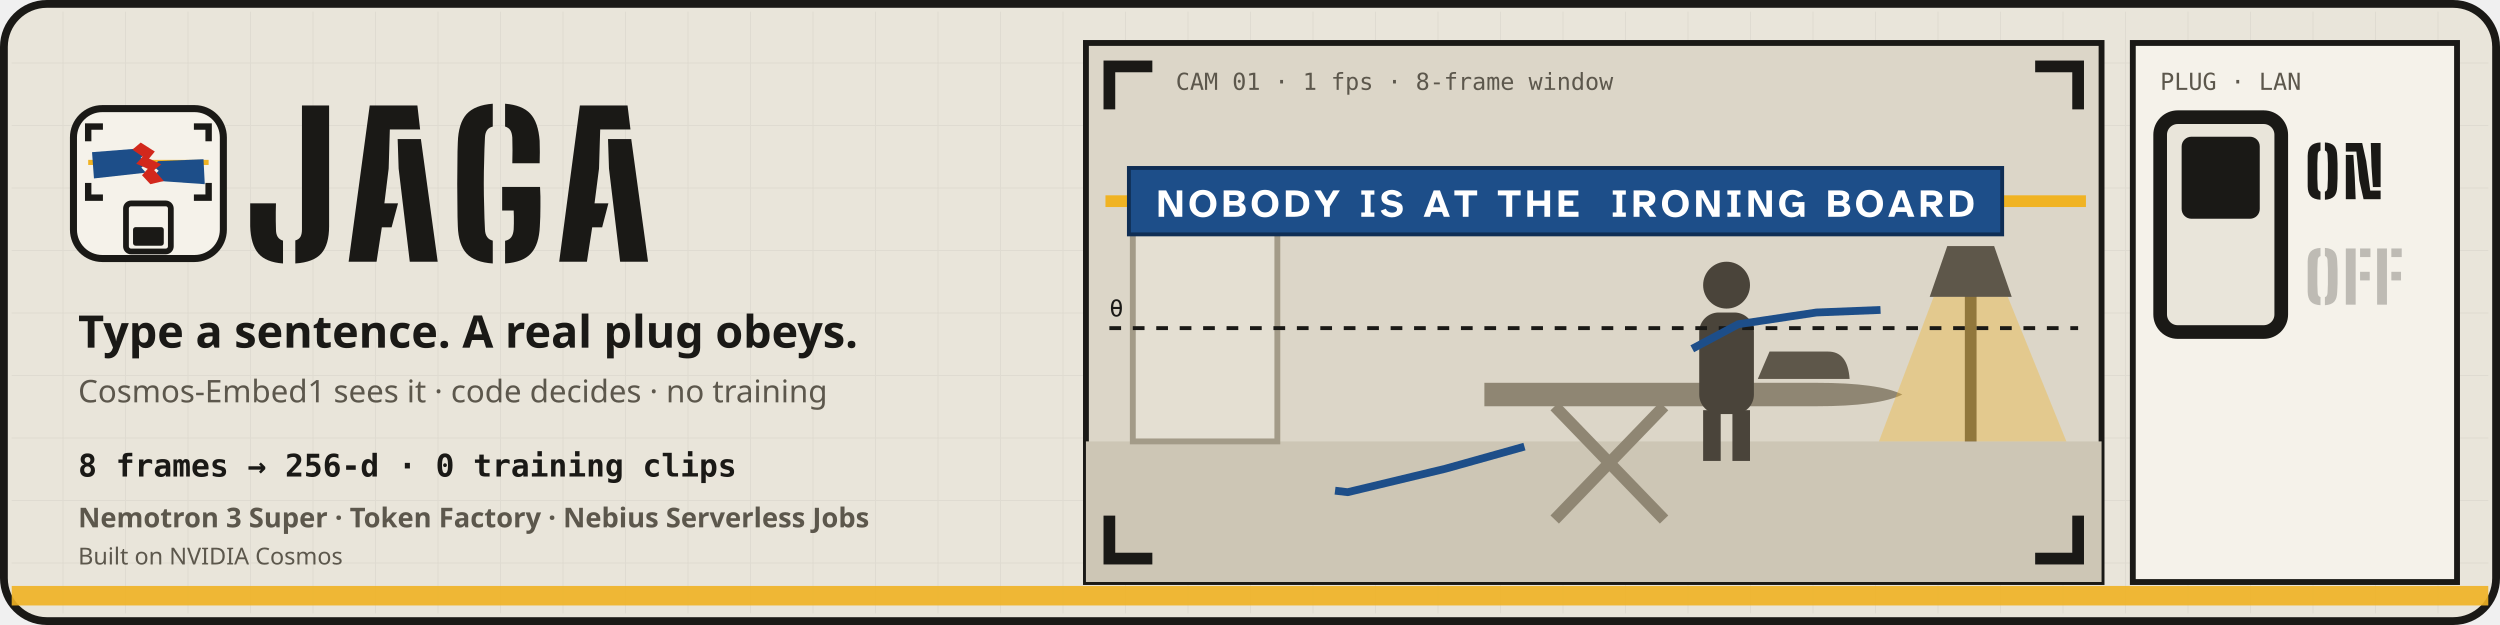
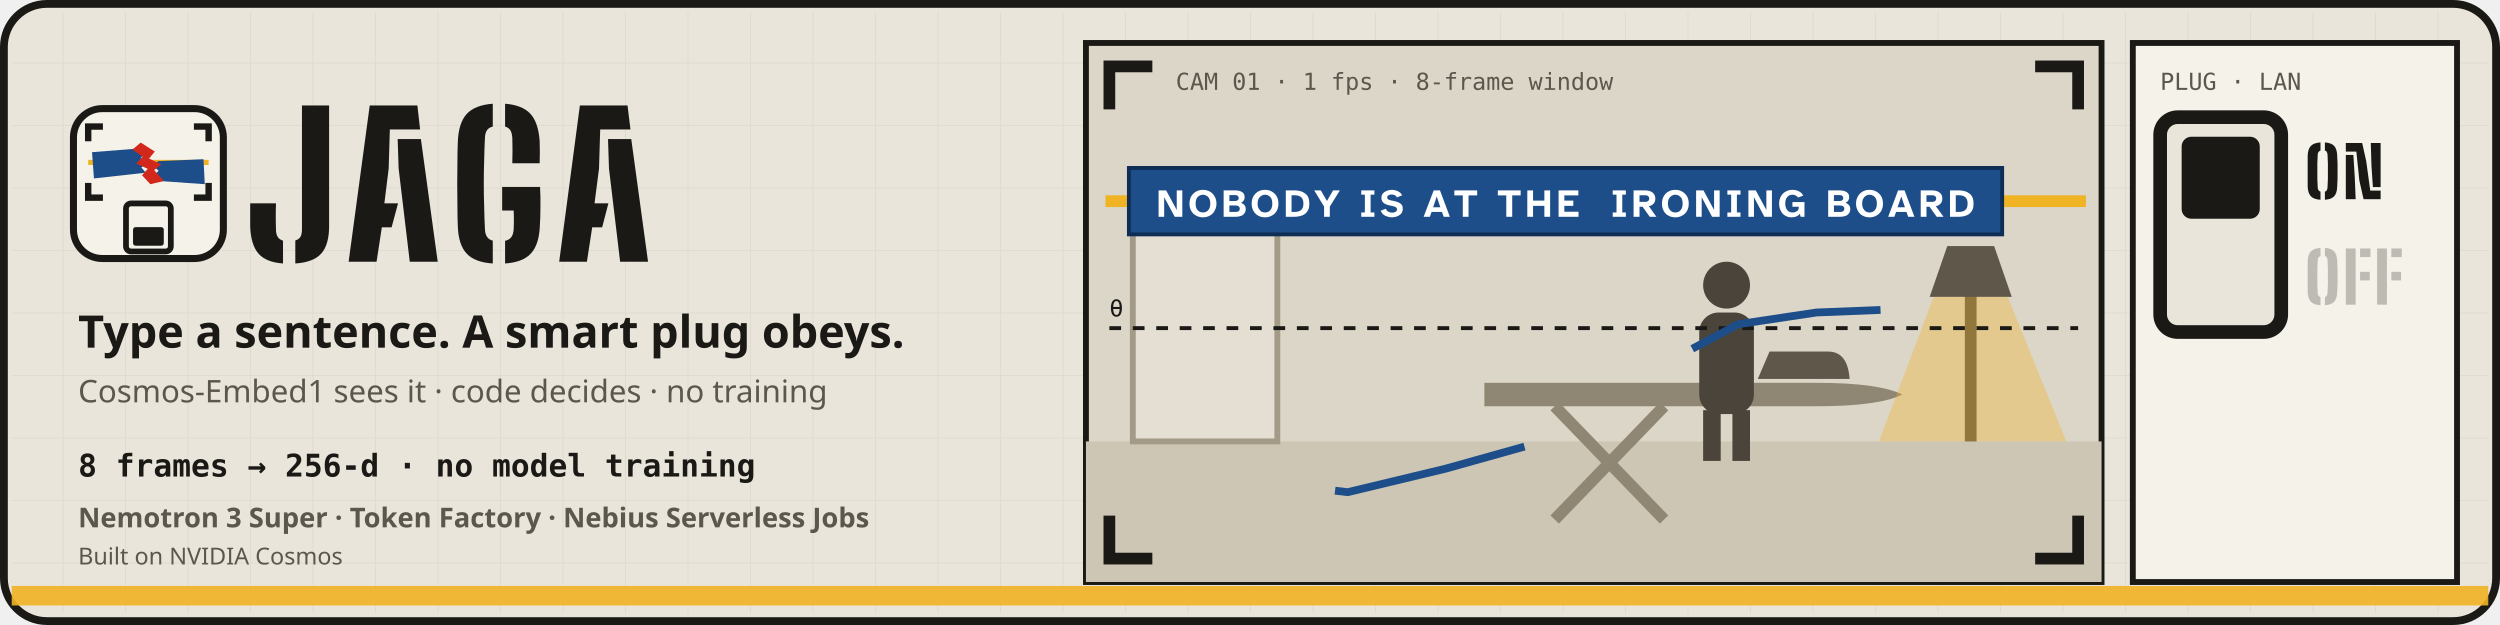
<svg xmlns="http://www.w3.org/2000/svg" viewBox="0 0 1280 320" width="1280" height="320" role="img" aria-label="jaga — A typed sentence stretched across a live camera snaps — and the plug beneath it clicks to OFF.">
  <style>
  @media (prefers-reduced-motion: reduce) { * { animation: none !important; } }
</style>
  <defs>
    <clipPath id="wmclip">
      <path transform="translate(126 134) scale(1.0)" d="M18.9-10.8L18.9 0.9Q10.2 0.3 6.3-4.2Q2.4-8.7 2.1-18.2Q2.1-20.9 2.1-24Q2.1-27.2 2.1-29.9L15.3-29.9Q15.2-27.9 15.2-25.5Q15.2-23.2 15.2-20.8Q15.2-18.4 15.3-16.5Q15.3-14.1 16.2-12.7Q17.1-11.3 18.9-10.8M25.2 0.9L25.2-10.9Q27-11.4 27.8-12.7Q28.6-14.1 28.6-16.5L28.6-80L42.5-80L42.5-18.2Q42.5-8.7 38.5-4.2Q34.5 0.3 25.2 0.9M66.8 0L52.5 0L63.3-80L87.7-80L89.1-67.7L73.6-67.7L73-47.7L70.8-29.9L77.8-29.9L74.5-17.6L69.5-17.6L66.8 0M98.1 0L83.8 0L78.1-47.7L77.6-62.8L89.5-62.8M126.3-10.8L126.3 0.9Q117 0.3 112.9-4.2Q108.7-8.7 108.4-18.2Q108.2-22.8 108.2-28.4Q108.1-34 108.1-39.8Q108.1-45.7 108.2-51.2Q108.2-56.7 108.4-61.1Q108.7-70.9 112.9-75.6Q117.1-80.2 126.3-80.9L126.3-69.2Q124.3-68.7 123.4-67.4Q122.4-66 122.3-63.6Q122-58 121.9-52.1Q121.7-46.1 121.7-40.1Q121.7-34 121.9-28.1Q122-22.1 122.3-16.5Q122.4-14.1 123.4-12.7Q124.3-11.3 126.3-10.8M132.6 0.9L132.6-10.7Q134.8-11.2 135.8-12.6Q136.8-14 137-16.5Q137.1-17.9 137.1-19.6Q137.1-21.4 137.1-23.1Q137.1-24.8 137-26.2L131.1-26.2L131.1-38.3L150.5-38.3Q150.8-33.5 150.7-28.2Q150.7-22.8 150.4-18.2Q150-8.7 145.8-4.2Q141.7 0.3 132.6 0.9M150.3-50.4L136.3-50.4Q136.4-53.7 136.4-57Q136.4-60.2 136.3-63.6Q136.1-66 135.3-67.3Q134.4-68.7 132.6-69.2L132.6-80.9Q141.4-80.2 145.5-75.8Q149.6-71.4 150.3-61.9Q150.4-59.4 150.4-56.1Q150.4-52.9 150.3-50.4M174.5 0L160.3 0L170.9-80L195.3-80L196.8-67.7L181.3-67.7L180.7-47.7L178.4-29.9L185.5-29.9L182.3-17.6L177.2-17.6L174.5 0M205.8 0L191.5 0L185.8-47.7L185.3-62.8L197.2-62.8" />
    </clipPath>
    <clipPath id="vf">
      <rect x="556" y="22" width="520" height="276" />
    </clipPath>
    <pattern id="grid" width="32" height="32" patternUnits="userSpaceOnUse">
      <path d="M32 0H0V32" fill="none" stroke="#1A1916" stroke-opacity="0.05" stroke-width="1" />
    </pattern>
  </defs>
  <rect x="2" y="2" width="1276" height="316" rx="22" fill="#E9E5DA" stroke="#1A1916" stroke-width="4" />
  <rect x="6" y="6" width="1268" height="308" rx="18" fill="url(#grid)" />
  <rect x="6" y="300" width="1268" height="10" fill="#F0B323" opacity="0.9" />
  <g transform="translate(34 52) scale(0.164)">
    <rect x="22" y="22" width="468" height="468" rx="90" fill="#F5F2EA" stroke="#1A1916" stroke-width="22" />
    <g fill="none" stroke="#1A1916" stroke-width="20">
      <path d="M68 124 V78 H114" />
      <path d="M398 78 H444 V124" />
      <path d="M68 254 V300 H114" />
      <path d="M398 300 H444 V254" />
    </g>
    <rect x="68" y="182" width="376" height="16" fill="#F0B323" />
    <path d="M80 158 L232 146 L246 162 L232 176 L250 192 L234 206 L248 222 L86 240 Z" fill="#1D4E89" />
    <path d="M286 186 L272 202 L288 216 L272 232 L290 248 L432 258 L428 180 Z" fill="#1D4E89" />
    <path d="M232 128 L276 156 L258 178 L296 196 L274 214 L304 248 L262 258 L236 230 L254 210 L218 194 L238 172 L206 150 Z" fill="#D2281C" />
    <rect x="186" y="318" width="140" height="150" rx="16" fill="#F5F2EA" stroke="#1A1916" stroke-width="18" />
    <rect x="208" y="392" width="96" height="58" rx="8" fill="#1A1916" />
  </g>
  <path transform="translate(126 134) scale(1.0)" d="M18.9-10.8L18.9 0.9Q10.2 0.3 6.3-4.2Q2.4-8.7 2.1-18.2Q2.1-20.9 2.1-24Q2.1-27.2 2.1-29.9L15.3-29.9Q15.2-27.9 15.2-25.5Q15.2-23.2 15.2-20.8Q15.2-18.4 15.3-16.5Q15.3-14.1 16.2-12.7Q17.1-11.3 18.9-10.8M25.2 0.9L25.2-10.9Q27-11.4 27.8-12.7Q28.6-14.1 28.6-16.5L28.6-80L42.5-80L42.5-18.2Q42.5-8.7 38.5-4.2Q34.5 0.3 25.2 0.9M66.8 0L52.5 0L63.3-80L87.7-80L89.1-67.7L73.6-67.7L73-47.7L70.8-29.9L77.8-29.9L74.5-17.6L69.5-17.6L66.8 0M98.1 0L83.8 0L78.1-47.7L77.6-62.8L89.5-62.8M126.3-10.8L126.3 0.9Q117 0.3 112.9-4.2Q108.7-8.7 108.4-18.2Q108.2-22.8 108.2-28.4Q108.1-34 108.1-39.8Q108.1-45.7 108.2-51.2Q108.2-56.7 108.4-61.1Q108.7-70.9 112.9-75.6Q117.1-80.2 126.3-80.9L126.3-69.2Q124.3-68.7 123.4-67.4Q122.4-66 122.3-63.6Q122-58 121.9-52.1Q121.7-46.1 121.7-40.1Q121.7-34 121.9-28.1Q122-22.1 122.3-16.5Q122.4-14.1 123.4-12.7Q124.3-11.3 126.3-10.8M132.6 0.9L132.6-10.7Q134.8-11.2 135.8-12.6Q136.8-14 137-16.5Q137.1-17.9 137.1-19.6Q137.1-21.4 137.1-23.1Q137.1-24.8 137-26.2L131.1-26.2L131.1-38.3L150.5-38.3Q150.8-33.5 150.7-28.2Q150.7-22.8 150.4-18.2Q150-8.7 145.8-4.2Q141.7 0.3 132.6 0.9M150.3-50.4L136.3-50.4Q136.4-53.7 136.4-57Q136.4-60.2 136.3-63.6Q136.1-66 135.3-67.3Q134.4-68.7 132.6-69.2L132.6-80.9Q141.4-80.2 145.5-75.8Q149.6-71.4 150.3-61.9Q150.4-59.4 150.4-56.1Q150.4-52.9 150.3-50.4M174.5 0L160.3 0L170.9-80L195.3-80L196.8-67.7L181.3-67.7L180.7-47.7L178.4-29.9L185.5-29.9L182.3-17.6L177.2-17.6L174.5 0M205.8 0L191.5 0L185.8-47.7L185.3-62.8L197.2-62.8" fill="#1A1916" />
  <g clip-path="url(#wmclip)">
    <rect x="60" y="40" width="34" height="120" fill="#FFFFFF" opacity="0.12" transform="skewX(-18)">
      <animate attributeName="x" values="60;60;420;420" keyTimes="0;0.62;0.78;1" dur="8s" repeatCount="indefinite" />
    </rect>
  </g>
-   <text x="40" y="178" font-family="'Segoe UI', system-ui, -apple-system, sans-serif" font-size="23" font-weight="700" fill="#1A1916">Type a sentence. A real plug obeys.</text>
+   <text x="40" y="178" font-family="'Segoe UI', system-ui, -apple-system, sans-serif" font-size="23" font-weight="700" fill="#1A1916">Type a sentence. A smart plug obeys.</text>
  <text x="40" y="206" font-family="'Segoe UI', system-ui, -apple-system, sans-serif" font-size="16" fill="#5C574C">Cosmos-Embed1 sees it · code decides · no training</text>
-   <text x="40" y="244" font-family="ui-monospace, SFMono-Regular, Menlo, Consolas, monospace" font-size="16" font-weight="600" fill="#1A1916">8 frames → 256-d · 0 training clips<animate attributeName="fill-opacity" values="1;1;0.55;1;1" keyTimes="0;0.40;0.48;0.56;1" dur="8s" repeatCount="indefinite" />
+   <text x="40" y="244" font-family="ui-monospace, SFMono-Regular, Menlo, Consolas, monospace" font-size="16" font-weight="600" fill="#1A1916">8 frames → 256-d · no model training<animate attributeName="fill-opacity" values="1;1;0.55;1;1" keyTimes="0;0.40;0.48;0.56;1" dur="8s" repeatCount="indefinite" />
  </text>
  <text x="40" y="270" font-family="'Segoe UI', system-ui, -apple-system, sans-serif" font-size="14" font-weight="600" fill="#5C574C">Nemotron 3 Super · Token Factory · Nebius Serverless Jobs</text>
  <text x="40" y="289" font-family="'Segoe UI', system-ui, -apple-system, sans-serif" font-size="12" fill="#5C574C">Built on NVIDIA Cosmos</text>
  <rect x="556" y="22" width="520" height="276" fill="#DCD6C8" stroke="#1A1916" stroke-width="3" />
  <g clip-path="url(#vf)">
    <rect x="556" y="226" width="520" height="72" fill="#CDC6B5" />
    <rect x="580" y="92" width="74" height="134" fill="#E4DFD2" stroke="#A39B88" stroke-width="3" />
    <path d="M760 196 H930 Q962 196 974 202 Q962 208 930 208 H760 Z" fill="#8F8673" />
    <path d="M796 208 L852 266 M852 208 L796 266" stroke="#8F8673" stroke-width="6" />
    <path d="M900 194 l6 -14 h30 q10 0 11 14 z" fill="#5E574A" />
    <rect x="1006" y="150" width="6" height="76" fill="#5E574A" />
    <path d="M988 152h42l-9-26h-24z" fill="#5E574A" />
    <path d="M990 152 L962 226 H1058 L1028 152 Z" fill="#F0B323" opacity="0.35">
      <animate attributeName="opacity" values="0.35;0.35;0;0;0.35;0.35" keyTimes="0;0.46;0.47;0.95;0.975;1" dur="8s" repeatCount="indefinite" />
    </path>
    <g>
      <animate attributeName="opacity" values="1;1;1;0;0;1;1" keyTimes="0;0.10;0.22;0.26;0.95;0.975;1" dur="8s" repeatCount="indefinite" />
      <g>
        <animateTransform attributeName="transform" type="translate" values="0 0;0 0;150 0;150 0;0 0;0 0" keyTimes="0;0.10;0.26;0.95;0.955;1" dur="8s" repeatCount="indefinite" additive="sum" />
        <circle cx="884" cy="146" r="12" fill="#4A443A" />
        <rect x="870" y="160" width="28" height="52" rx="10" fill="#4A443A" />
        <rect x="872" y="210" width="9" height="26" fill="#4A443A" />
        <rect x="887" y="210" width="9" height="26" fill="#4A443A" />
      </g>
    </g>
    <rect x="536" y="22" width="10" height="276" fill="#FFFFFF" opacity="0.14">
      <animate attributeName="x" values="536;536;1080;1080" keyTimes="0;0.04;0.36;1" dur="8s" repeatCount="indefinite" />
    </rect>
    <line x1="568" y1="168" x2="1064" y2="168" stroke="#1A1916" stroke-width="2" stroke-dasharray="6 6" />
    <text x="568" y="162" font-family="ui-monospace, SFMono-Regular, Menlo, Consolas, monospace" font-size="12" fill="#1A1916">θ</text>
    <polyline points="584,250 640,246 690,252 740,240 790,226 830,204 860,182 890,166 930,160 980,158 1030,159 1060,157" fill="none" stroke="#1D4E89" stroke-width="4" stroke-linejoin="round" pathLength="100" stroke-dasharray="100" stroke-dashoffset="100">
      <animate attributeName="stroke-dashoffset" values="100;100;0;0;100;100" keyTimes="0;0.12;0.42;0.95;0.975;1" dur="8s" repeatCount="indefinite" />
    </polyline>
    <text x="602" y="46" font-family="ui-monospace, SFMono-Regular, Menlo, Consolas, monospace" font-size="12" fill="#5C574C">CAM 01 · 1 fps · 8-frame window</text>
  </g>
  <g fill="none" stroke="#1A1916" stroke-width="6">
    <path d="M568 56V34H590" />
    <path d="M1042 34H1064V56" />
    <path d="M568 264V286H590" />
    <path d="M1042 286H1064V264" />
  </g>
  <rect x="566" y="100" width="502" height="6" fill="#F0B323" />
  <g>
    <animate attributeName="opacity" values="1;1;0;0;1;1" keyTimes="0;0.40;0.41;0.95;0.975;1" dur="8s" repeatCount="indefinite" />
    <rect x="578" y="86" width="447.1" height="34" fill="#1D4E89" stroke="#0F2E55" stroke-width="2" />
    <path transform="translate(592 111) scale(0.92)" d="M4.4 0L1.3 0L1.3-14.7L5.5-14.7L11.4-3.8L11.4-14.7L14.5-14.7L14.5 0L10.3 0L4.4-10.9M26 0.3Q23.8 0.3 22.1-0.7Q20.4-1.6 19.4-3.4Q18.5-5.1 18.5-7.3Q18.5-9.6 19.4-11.3Q20.4-13 22.1-14Q23.8-15 26-15Q28.2-15 29.9-14Q31.6-13 32.5-11.3Q33.5-9.6 33.5-7.3Q33.5-5.1 32.5-3.4Q31.6-1.6 29.9-0.7Q28.2 0.3 26 0.3M26-2.4Q27.1-2.4 28-2.9Q29-3.5 29.5-4.6Q30.1-5.7 30.1-7.3Q30.1-9 29.5-10.1Q29-11.2 28-11.7Q27.1-12.3 26-12.3Q24.9-12.3 23.9-11.7Q23-11.2 22.4-10.1Q21.9-9 21.9-7.3Q21.9-5.7 22.4-4.6Q23-3.5 23.9-2.9Q24.9-2.4 26-2.4M44.1 0L37.5 0L37.5-14.7L43.8-14.7Q45.5-14.7 46.7-14.3Q48-13.8 48.6-13Q49.2-12.1 49.2-10.9Q49.2-9.9 48.7-9.1Q48.2-8.3 47.2-7.8Q48.4-7.3 49.1-6.5Q49.8-5.6 49.8-4.3Q49.8-2.9 49.1-2Q48.5-1 47.2-0.5Q45.9 0 44.1 0M40.7-6.3L40.7-2.7L44.1-2.7Q44.9-2.7 45.5-2.9Q46-3.1 46.2-3.5Q46.5-4 46.5-4.5Q46.5-5.3 45.9-5.8Q45.3-6.3 44.1-6.3L40.7-6.3M40.7-12.1L40.7-8.8L43.9-8.8Q44.9-8.8 45.4-9.3Q45.9-9.7 45.9-10.4Q45.9-11.2 45.4-11.6Q44.9-12.1 43.9-12.1M60.5 0.3Q58.3 0.3 56.6-0.7Q55-1.6 54-3.4Q53.1-5.1 53.1-7.3Q53.1-9.6 54-11.3Q55-13 56.6-14Q58.3-15 60.5-15Q62.8-15 64.4-14Q66.1-13 67.1-11.3Q68-9.6 68-7.3Q68-5.1 67.1-3.4Q66.1-1.6 64.4-0.7Q62.8 0.3 60.5 0.3M60.5-2.4Q61.7-2.4 62.6-2.9Q63.5-3.5 64.1-4.6Q64.6-5.7 64.6-7.3Q64.6-9 64.1-10.1Q63.5-11.2 62.6-11.7Q61.7-12.3 60.5-12.3Q59.4-12.3 58.5-11.7Q57.6-11.2 57-10.1Q56.4-9 56.4-7.3Q56.4-5.7 57-4.6Q57.6-3.5 58.5-2.9Q59.4-2.4 60.5-2.4M76.8 0L72.1 0L72.1-14.7L76.8-14.7Q78.6-14.7 80.2-14.3Q81.7-13.9 82.8-13Q84-12.2 84.6-10.8Q85.2-9.4 85.2-7.3Q85.2-5.3 84.6-3.9Q83.9-2.5 82.8-1.6Q81.7-0.8 80.1-0.4Q78.6 0 76.8 0M75.3-12L75.3-2.7L76.8-2.7Q77.9-2.7 78.8-2.9Q79.7-3.1 80.4-3.6Q81.1-4.1 81.5-5Q81.9-5.9 81.9-7.3Q81.9-8.8 81.5-9.7Q81.1-10.6 80.4-11.1Q79.7-11.6 78.8-11.8Q77.9-12 76.8-12M96.6 0L93.4 0L93.4-5.7L87.9-14.7L91.6-14.7L95-8.8L98.4-14.7L102.2-14.7L96.6-5.7M121.4 0L114.1 0L114.1-2.4L116.1-2.4L116.1-12.3L114.1-12.3L114.1-14.7L121.4-14.7L121.4-12.3L119.3-12.3L119.3-2.4L121.4-2.4M131.1 0.3Q129.6 0.3 128.4-0.2Q127.1-0.6 126.2-1.4Q125.4-2.2 124.9-3.4L127.8-4.5Q128-3.8 128.5-3.3Q129-2.8 129.7-2.6Q130.4-2.3 131.2-2.3Q132-2.3 132.6-2.5Q133.2-2.7 133.6-3.1Q134-3.5 134-4.2Q134-4.9 133.4-5.3Q132.8-5.7 131.4-6L129.6-6.4Q128.2-6.7 127.3-7.2Q126.3-7.7 125.8-8.6Q125.3-9.4 125.3-10.5Q125.3-11.5 125.7-12.4Q126.2-13.2 127-13.8Q127.9-14.3 129-14.7Q130-15 131.3-15Q132.4-15 133.5-14.6Q134.6-14.3 135.5-13.6Q136.4-13 136.8-11.9L133.9-10.8Q133.7-11.3 133.3-11.7Q132.9-12 132.3-12.2Q131.7-12.4 131-12.4Q130.3-12.4 129.7-12.2Q129.1-12 128.8-11.6Q128.5-11.3 128.5-10.8Q128.5-10.1 129-9.8Q129.4-9.4 130.3-9.2L132.3-8.8Q133.7-8.5 134.8-8Q135.9-7.6 136.6-6.7Q137.2-5.9 137.2-4.5Q137.2-3 136.4-1.9Q135.5-0.8 134.1-0.3Q132.8 0.3 131.1 0.3M152.3 0L148.8 0L154.4-14.7L157.9-14.7L163.4 0L160 0L159-2.7L153.2-2.7L152.3 0M156.1-11.3L154.1-5.3L158.1-5.3M173.8 0L170.6 0L170.6-11.9L165.9-11.9L165.9-14.7L178.6-14.7L178.6-11.9L173.8-11.9M198.1 0L194.8 0L194.8-11.9L190.1-11.9L190.1-14.7L202.8-14.7L202.8-11.9L198.1-11.9M209.7 0L206.5 0L206.5-14.7L209.7-14.7L209.7-9L216-9L216-14.7L219.2-14.7L219.2 0L216 0L216-6.1L209.7-6.1M235 0L223.9 0L223.9-14.7L234.9-14.7L234.9-11.9L227.1-11.9L227.1-9L232.1-9L232.1-6.1L227.1-6.1L227.1-2.8L235-2.8" fill="#FFFFFF" />
    <path transform="translate(824.8 111) scale(0.92)" d="M8.3 0L1 0L1-2.4L3.1-2.4L3.1-12.3L1-12.3L1-14.7L8.3-14.7L8.3-12.3L6.3-12.3L6.3-2.4L8.3-2.4M15.9 0L12.6 0L12.6-14.7L19.1-14.7Q20.7-14.7 21.9-14.2Q23.2-13.7 23.9-12.7Q24.7-11.7 24.7-10.1Q24.7-8.3 23.7-7.3Q22.7-6.2 21.1-5.9L25.3 0L21.6 0L17.6-5.6L15.9-5.6L15.9 0M15.9-12L15.9-8.3L19-8.3Q19.7-8.3 20.2-8.5Q20.7-8.7 21-9.1Q21.3-9.5 21.3-10.1Q21.3-10.8 21-11.2Q20.7-11.6 20.2-11.8Q19.7-12 19-12M35.8 0.3Q33.6 0.3 31.9-0.7Q30.2-1.6 29.3-3.4Q28.4-5.1 28.4-7.3Q28.4-9.6 29.3-11.3Q30.2-13 31.9-14Q33.6-15 35.8-15Q38.1-15 39.7-14Q41.4-13 42.4-11.3Q43.3-9.6 43.3-7.3Q43.3-5.1 42.4-3.4Q41.4-1.6 39.7-0.7Q38.1 0.3 35.8 0.3M35.8-2.4Q37-2.4 37.9-2.9Q38.8-3.5 39.4-4.6Q39.9-5.7 39.9-7.3Q39.9-9 39.4-10.1Q38.8-11.2 37.9-11.7Q37-12.3 35.8-12.3Q34.7-12.3 33.8-11.7Q32.9-11.2 32.3-10.1Q31.7-9 31.7-7.3Q31.7-5.7 32.3-4.6Q32.9-3.5 33.8-2.9Q34.7-2.4 35.8-2.4M50.5 0L47.4 0L47.4-14.7L51.5-14.7L57.4-3.8L57.4-14.7L60.5-14.7L60.5 0L56.3 0L50.5-10.9M72.1 0L64.8 0L64.8-2.4L66.9-2.4L66.9-12.3L64.8-12.3L64.8-14.7L72.1-14.7L72.1-12.3L70.1-12.3L70.1-2.4L72.1-2.4M79.6 0L76.5 0L76.5-14.7L80.6-14.7L86.5-3.8L86.5-14.7L89.6-14.7L89.6 0L85.4 0L79.6-10.9M100.5 0.3Q98.4 0.3 96.9-0.7Q95.3-1.6 94.5-3.4Q93.6-5.1 93.6-7.4Q93.6-9.7 94.6-11.4Q95.5-13.1 97.2-14Q98.8-15 101-15Q103-15 104.6-14.2Q106.2-13.4 107-11.8L104.1-10.7Q103.7-11.4 102.9-11.8Q102.2-12.3 101-12.3Q99.9-12.3 99-11.8Q98.1-11.2 97.5-10.1Q97-9 97-7.4Q97-5.8 97.5-4.7Q98-3.6 98.9-3Q99.8-2.4 101-2.4Q101.6-2.4 102.2-2.5Q102.8-2.7 103.3-3Q103.8-3.3 104.2-3.8Q104.5-4.3 104.5-5.1L104.5-5.6L101-5.6L101-8.2L107.7-8.2L107.7 0L105.6 0L105.1-1.7Q104.4-0.7 103.2-0.2Q102.1 0.3 100.5 0.3M127.5 0L120.9 0L120.9-14.7L127.2-14.7Q128.9-14.7 130.1-14.3Q131.3-13.8 132-13Q132.6-12.1 132.6-10.9Q132.6-9.9 132.1-9.1Q131.6-8.3 130.6-7.8Q131.8-7.3 132.5-6.5Q133.2-5.6 133.2-4.3Q133.2-2.9 132.5-2Q131.9-1 130.6-0.5Q129.3 0 127.5 0M124.1-6.3L124.1-2.7L127.5-2.7Q128.3-2.7 128.8-2.9Q129.4-3.1 129.6-3.5Q129.9-4 129.9-4.5Q129.9-5.3 129.3-5.8Q128.7-6.3 127.5-6.3L124.1-6.3M124.1-12.1L124.1-8.8L127.3-8.8Q128.3-8.8 128.8-9.3Q129.3-9.7 129.3-10.4Q129.3-11.2 128.8-11.6Q128.3-12.1 127.3-12.1M143.9 0.3Q141.7 0.3 140-0.7Q138.3-1.6 137.4-3.4Q136.4-5.1 136.4-7.3Q136.4-9.6 137.4-11.3Q138.3-13 140-14Q141.7-15 143.9-15Q146.1-15 147.8-14Q149.5-13 150.5-11.3Q151.4-9.6 151.4-7.3Q151.4-5.1 150.5-3.4Q149.5-1.6 147.8-0.7Q146.1 0.3 143.9 0.3M143.9-2.4Q145-2.4 146-2.9Q146.9-3.5 147.5-4.6Q148-5.7 148-7.3Q148-9 147.5-10.1Q146.9-11.2 146-11.7Q145-12.3 143.9-12.3Q142.8-12.3 141.9-11.7Q141-11.2 140.4-10.1Q139.8-9 139.8-7.3Q139.8-5.7 140.4-4.6Q141-3.5 141.9-2.9Q142.8-2.4 143.9-2.4M157.7 0L154.3 0L159.8-14.7L163.4-14.7L168.9 0L165.4 0L164.5-2.7L158.7-2.7L157.7 0M161.6-11.3L159.5-5.3L163.6-5.3M175.6 0L172.4 0L172.4-14.7L178.8-14.7Q180.4-14.7 181.7-14.2Q182.9-13.7 183.7-12.7Q184.4-11.7 184.4-10.1Q184.4-8.3 183.4-7.3Q182.4-6.2 180.8-5.9L185.1 0L181.3 0L177.3-5.6L175.6-5.6L175.6 0M175.6-12L175.6-8.3L178.7-8.3Q179.4-8.3 179.9-8.5Q180.4-8.7 180.7-9.1Q181-9.5 181-10.1Q181-10.8 180.7-11.2Q180.4-11.6 179.9-11.8Q179.4-12 178.7-12M193.4 0L188.7 0L188.7-14.7L193.4-14.7Q195.2-14.7 196.8-14.3Q198.3-13.9 199.4-13Q200.6-12.2 201.2-10.8Q201.8-9.4 201.8-7.3Q201.8-5.3 201.2-3.9Q200.5-2.5 199.4-1.6Q198.3-0.8 196.8-0.4Q195.2 0 193.4 0M191.9-12L191.9-2.7L193.4-2.7Q194.5-2.7 195.4-2.9Q196.3-3.1 197-3.6Q197.7-4.1 198.1-5Q198.5-5.9 198.5-7.3Q198.5-8.8 198.1-9.7Q197.7-10.6 197-11.1Q196.3-11.6 195.4-11.8Q194.5-12 193.4-12" fill="#FFFFFF" />
  </g>
  <g fill="#1D4E89">
    <rect x="600" y="130" width="20" height="9" opacity="0" data-story="beat-2">
      <animate attributeName="opacity" values="0;0;1;1;0;0" keyTimes="0;0.26;0.27;0.95;0.975;1" dur="8s" repeatCount="indefinite" />
    </rect>
    <rect x="626" y="130" width="20" height="9" opacity="0" data-story="beat-2">
      <animate attributeName="opacity" values="0;0;1;1;0;0" keyTimes="0;0.29;0.30;0.95;0.975;1" dur="8s" repeatCount="indefinite" />
    </rect>
    <rect x="652" y="130" width="20" height="9" opacity="0" data-story="beat-2">
      <animate attributeName="opacity" values="0;0;1;1;0;0" keyTimes="0;0.32;0.33;0.95;0.975;1" dur="8s" repeatCount="indefinite" />
    </rect>
    <rect x="678" y="130" width="20" height="9" opacity="0" data-story="beat-2">
      <animate attributeName="opacity" values="0;0;1;1;0;0" keyTimes="0;0.35;0.36;0.95;0.975;1" dur="8s" repeatCount="indefinite" />
    </rect>
    <rect x="704" y="130" width="20" height="9" opacity="0" data-story="beat-2">
      <animate attributeName="opacity" values="0;0;1;1;0;0" keyTimes="0;0.38;0.39;0.95;0.975;1" dur="8s" repeatCount="indefinite" />
    </rect>
  </g>
  <g opacity="0" data-story="beat-3">
    <animate attributeName="opacity" values="0;0;1;1;0;0" keyTimes="0;0.40;0.41;0.95;0.975;1" dur="8s" repeatCount="indefinite" />
    <g>
      <animateTransform attributeName="transform" type="translate" values="0 0;0 0;-10 0;-7 0;-7 0;0 0" keyTimes="0;0.40;0.44;0.49;0.95;1" dur="8s" repeatCount="indefinite" additive="sum" />
      <animateTransform attributeName="transform" type="rotate" values="0 578 103;0 578 103;-5 578 103;-3 578 103;-3 578 103;0 578 103" keyTimes="0;0.40;0.44;0.49;0.95;1" dur="8s" repeatCount="indefinite" additive="sum" />
      <path d="M578 86 H812.8 l8 6 -6 6 8 6 -6 6 6 10 H578 Z" fill="#1D4E89" stroke="#0F2E55" stroke-width="2" />
      <path transform="translate(592 111) scale(0.92)" d="M4.4 0L1.3 0L1.3-14.7L5.5-14.7L11.4-3.8L11.4-14.7L14.5-14.7L14.5 0L10.3 0L4.4-10.9M26 0.3Q23.8 0.3 22.1-0.7Q20.4-1.6 19.4-3.4Q18.5-5.1 18.5-7.3Q18.5-9.6 19.4-11.3Q20.4-13 22.1-14Q23.8-15 26-15Q28.2-15 29.9-14Q31.6-13 32.5-11.3Q33.5-9.6 33.5-7.3Q33.5-5.1 32.5-3.4Q31.6-1.6 29.9-0.7Q28.2 0.3 26 0.3M26-2.4Q27.1-2.4 28-2.9Q29-3.5 29.5-4.6Q30.1-5.7 30.1-7.3Q30.1-9 29.5-10.1Q29-11.2 28-11.7Q27.1-12.3 26-12.3Q24.9-12.3 23.9-11.7Q23-11.2 22.4-10.1Q21.9-9 21.9-7.3Q21.9-5.7 22.4-4.6Q23-3.5 23.9-2.9Q24.9-2.4 26-2.4M44.1 0L37.5 0L37.5-14.7L43.8-14.7Q45.5-14.7 46.7-14.3Q48-13.8 48.6-13Q49.2-12.1 49.2-10.9Q49.2-9.9 48.7-9.1Q48.2-8.3 47.2-7.8Q48.4-7.3 49.1-6.5Q49.8-5.6 49.8-4.3Q49.8-2.9 49.1-2Q48.5-1 47.2-0.5Q45.9 0 44.1 0M40.7-6.3L40.7-2.7L44.1-2.7Q44.9-2.7 45.5-2.9Q46-3.1 46.2-3.5Q46.5-4 46.5-4.5Q46.5-5.3 45.9-5.8Q45.3-6.3 44.1-6.3L40.7-6.3M40.7-12.1L40.7-8.8L43.9-8.8Q44.9-8.8 45.4-9.3Q45.9-9.7 45.9-10.4Q45.9-11.2 45.4-11.6Q44.9-12.1 43.9-12.1M60.5 0.3Q58.3 0.3 56.6-0.7Q55-1.6 54-3.4Q53.1-5.1 53.1-7.3Q53.1-9.6 54-11.3Q55-13 56.6-14Q58.3-15 60.5-15Q62.8-15 64.4-14Q66.1-13 67.1-11.3Q68-9.6 68-7.3Q68-5.1 67.1-3.4Q66.1-1.6 64.4-0.7Q62.8 0.3 60.5 0.3M60.5-2.4Q61.7-2.4 62.6-2.9Q63.5-3.5 64.1-4.6Q64.6-5.7 64.6-7.3Q64.6-9 64.1-10.1Q63.5-11.2 62.6-11.7Q61.7-12.3 60.5-12.3Q59.4-12.3 58.5-11.7Q57.6-11.2 57-10.1Q56.4-9 56.4-7.3Q56.4-5.7 57-4.6Q57.6-3.5 58.5-2.9Q59.4-2.4 60.5-2.4M76.8 0L72.1 0L72.1-14.7L76.8-14.7Q78.6-14.7 80.2-14.3Q81.7-13.9 82.8-13Q84-12.2 84.6-10.8Q85.2-9.4 85.2-7.3Q85.2-5.3 84.6-3.9Q83.9-2.5 82.8-1.6Q81.7-0.8 80.1-0.4Q78.6 0 76.8 0M75.3-12L75.3-2.7L76.8-2.7Q77.9-2.7 78.8-2.9Q79.7-3.1 80.4-3.6Q81.1-4.1 81.5-5Q81.9-5.9 81.9-7.3Q81.9-8.8 81.5-9.7Q81.1-10.6 80.4-11.1Q79.7-11.6 78.8-11.8Q77.9-12 76.8-12M96.6 0L93.4 0L93.4-5.7L87.9-14.7L91.6-14.7L95-8.8L98.4-14.7L102.2-14.7L96.6-5.7M121.4 0L114.1 0L114.1-2.4L116.1-2.4L116.1-12.3L114.1-12.3L114.1-14.7L121.4-14.7L121.4-12.3L119.3-12.3L119.3-2.4L121.4-2.4M131.1 0.3Q129.6 0.3 128.4-0.2Q127.1-0.6 126.2-1.4Q125.4-2.2 124.9-3.4L127.8-4.5Q128-3.8 128.5-3.3Q129-2.8 129.7-2.6Q130.4-2.3 131.2-2.3Q132-2.3 132.6-2.5Q133.2-2.7 133.6-3.1Q134-3.5 134-4.2Q134-4.9 133.4-5.3Q132.8-5.7 131.4-6L129.6-6.4Q128.2-6.7 127.3-7.2Q126.3-7.7 125.8-8.6Q125.3-9.4 125.3-10.5Q125.3-11.5 125.7-12.4Q126.2-13.2 127-13.8Q127.9-14.3 129-14.7Q130-15 131.3-15Q132.4-15 133.5-14.6Q134.6-14.3 135.5-13.6Q136.4-13 136.8-11.9L133.9-10.8Q133.7-11.3 133.3-11.7Q132.9-12 132.3-12.2Q131.7-12.4 131-12.4Q130.3-12.4 129.7-12.2Q129.1-12 128.8-11.6Q128.5-11.3 128.5-10.8Q128.5-10.1 129-9.8Q129.4-9.4 130.3-9.2L132.3-8.8Q133.7-8.5 134.8-8Q135.9-7.6 136.6-6.7Q137.2-5.9 137.2-4.5Q137.2-3 136.4-1.9Q135.5-0.8 134.1-0.3Q132.8 0.3 131.1 0.3M152.3 0L148.8 0L154.4-14.7L157.9-14.7L163.4 0L160 0L159-2.7L153.2-2.7L152.3 0M156.1-11.3L154.1-5.3L158.1-5.3M173.8 0L170.6 0L170.6-11.9L165.9-11.9L165.9-14.7L178.6-14.7L178.6-11.9L173.8-11.9M198.1 0L194.8 0L194.8-11.9L190.1-11.9L190.1-14.7L202.8-14.7L202.8-11.9L198.1-11.9M209.7 0L206.5 0L206.5-14.7L209.7-14.7L209.7-9L216-9L216-14.7L219.2-14.7L219.2 0L216 0L216-6.1L209.7-6.1M235 0L223.9 0L223.9-14.7L234.9-14.7L234.9-11.9L227.1-11.9L227.1-9L232.1-9L232.1-6.1L227.1-6.1L227.1-2.8L235-2.8" fill="#FFFFFF" />
    </g>
    <g>
      <animateTransform attributeName="transform" type="translate" values="0 0;0 0;30 0;24 0;24 0;0 0" keyTimes="0;0.40;0.44;0.49;0.95;1" dur="8s" repeatCount="indefinite" additive="sum" />
      <animateTransform attributeName="transform" type="rotate" values="0 1025.1 103;0 1025.1 103;7 1025.1 103;4 1025.1 103;4 1025.1 103;0 1025.1 103" keyTimes="0;0.40;0.44;0.49;0.95;1" dur="8s" repeatCount="indefinite" additive="sum" />
      <path d="M820.8 86 H1025.1 V120 H820.8 l-6 -10 6 -6 -8 -6 6 -6 Z" fill="#1D4E89" stroke="#0F2E55" stroke-width="2" />
      <path transform="translate(824.8 111) scale(0.92)" d="M8.3 0L1 0L1-2.4L3.1-2.4L3.1-12.3L1-12.3L1-14.7L8.3-14.7L8.3-12.3L6.3-12.3L6.3-2.4L8.3-2.4M15.9 0L12.6 0L12.6-14.7L19.1-14.7Q20.7-14.7 21.9-14.2Q23.2-13.7 23.9-12.7Q24.7-11.7 24.7-10.1Q24.7-8.3 23.7-7.3Q22.7-6.2 21.1-5.9L25.3 0L21.6 0L17.6-5.6L15.9-5.6L15.9 0M15.9-12L15.9-8.3L19-8.3Q19.7-8.3 20.2-8.5Q20.7-8.7 21-9.1Q21.3-9.5 21.3-10.1Q21.3-10.8 21-11.2Q20.7-11.6 20.2-11.8Q19.7-12 19-12M35.8 0.3Q33.6 0.3 31.9-0.7Q30.2-1.6 29.3-3.4Q28.4-5.1 28.4-7.3Q28.4-9.6 29.3-11.3Q30.2-13 31.9-14Q33.6-15 35.8-15Q38.1-15 39.7-14Q41.4-13 42.4-11.3Q43.3-9.6 43.3-7.3Q43.3-5.1 42.4-3.4Q41.4-1.6 39.7-0.7Q38.1 0.3 35.8 0.3M35.8-2.4Q37-2.4 37.9-2.9Q38.8-3.5 39.4-4.6Q39.9-5.7 39.9-7.3Q39.9-9 39.4-10.1Q38.8-11.2 37.9-11.7Q37-12.3 35.8-12.3Q34.7-12.3 33.8-11.7Q32.9-11.2 32.3-10.1Q31.7-9 31.7-7.3Q31.7-5.7 32.3-4.6Q32.9-3.5 33.8-2.9Q34.7-2.4 35.8-2.4M50.5 0L47.4 0L47.4-14.7L51.5-14.7L57.4-3.8L57.4-14.7L60.5-14.7L60.5 0L56.3 0L50.5-10.9M72.1 0L64.8 0L64.8-2.4L66.9-2.4L66.9-12.3L64.8-12.3L64.8-14.7L72.1-14.7L72.1-12.3L70.1-12.3L70.1-2.4L72.1-2.4M79.6 0L76.5 0L76.5-14.7L80.6-14.7L86.5-3.8L86.5-14.7L89.6-14.7L89.6 0L85.4 0L79.6-10.9M100.5 0.3Q98.4 0.3 96.9-0.7Q95.3-1.6 94.5-3.4Q93.6-5.1 93.6-7.4Q93.6-9.7 94.6-11.4Q95.5-13.1 97.2-14Q98.8-15 101-15Q103-15 104.6-14.2Q106.2-13.4 107-11.8L104.1-10.7Q103.7-11.4 102.9-11.8Q102.2-12.3 101-12.3Q99.9-12.3 99-11.8Q98.1-11.2 97.5-10.1Q97-9 97-7.4Q97-5.8 97.5-4.7Q98-3.6 98.9-3Q99.8-2.4 101-2.4Q101.6-2.4 102.2-2.5Q102.8-2.7 103.3-3Q103.8-3.3 104.2-3.8Q104.5-4.3 104.5-5.1L104.5-5.6L101-5.6L101-8.2L107.7-8.2L107.7 0L105.6 0L105.1-1.7Q104.4-0.7 103.2-0.2Q102.1 0.3 100.5 0.3M127.5 0L120.9 0L120.9-14.7L127.2-14.7Q128.9-14.7 130.1-14.3Q131.3-13.8 132-13Q132.6-12.1 132.6-10.9Q132.6-9.9 132.1-9.1Q131.6-8.3 130.6-7.8Q131.8-7.3 132.5-6.5Q133.2-5.6 133.2-4.3Q133.2-2.9 132.5-2Q131.9-1 130.6-0.5Q129.3 0 127.5 0M124.1-6.3L124.1-2.7L127.5-2.7Q128.3-2.7 128.8-2.9Q129.4-3.1 129.6-3.5Q129.9-4 129.9-4.5Q129.9-5.3 129.3-5.8Q128.7-6.3 127.5-6.3L124.1-6.3M124.1-12.1L124.1-8.8L127.3-8.8Q128.3-8.8 128.8-9.3Q129.3-9.7 129.3-10.4Q129.3-11.2 128.8-11.6Q128.3-12.1 127.3-12.1M143.9 0.3Q141.7 0.3 140-0.7Q138.3-1.6 137.4-3.4Q136.4-5.1 136.4-7.3Q136.4-9.6 137.4-11.3Q138.3-13 140-14Q141.7-15 143.9-15Q146.1-15 147.8-14Q149.5-13 150.5-11.3Q151.4-9.6 151.4-7.3Q151.4-5.1 150.5-3.4Q149.5-1.6 147.8-0.7Q146.1 0.3 143.9 0.3M143.9-2.4Q145-2.4 146-2.9Q146.9-3.5 147.5-4.6Q148-5.7 148-7.3Q148-9 147.5-10.1Q146.9-11.2 146-11.7Q145-12.3 143.9-12.3Q142.8-12.3 141.9-11.7Q141-11.2 140.4-10.1Q139.8-9 139.8-7.3Q139.8-5.7 140.4-4.6Q141-3.5 141.9-2.9Q142.8-2.4 143.9-2.4M157.7 0L154.3 0L159.8-14.7L163.4-14.7L168.9 0L165.4 0L164.5-2.7L158.7-2.7L157.7 0M161.6-11.3L159.5-5.3L163.6-5.3M175.6 0L172.4 0L172.4-14.7L178.8-14.7Q180.4-14.7 181.7-14.2Q182.9-13.7 183.7-12.7Q184.4-11.7 184.4-10.1Q184.4-8.3 183.4-7.3Q182.4-6.2 180.8-5.9L185.1 0L181.3 0L177.3-5.6L175.6-5.6L175.6 0M175.6-12L175.6-8.3L178.7-8.3Q179.4-8.3 179.9-8.5Q180.4-8.7 180.7-9.1Q181-9.5 181-10.1Q181-10.8 180.7-11.2Q180.4-11.6 179.9-11.8Q179.4-12 178.7-12M193.4 0L188.7 0L188.7-14.7L193.4-14.7Q195.2-14.7 196.8-14.3Q198.3-13.9 199.4-13Q200.6-12.2 201.2-10.8Q201.8-9.4 201.8-7.3Q201.8-5.3 201.2-3.9Q200.5-2.5 199.4-1.6Q198.3-0.8 196.8-0.4Q195.2 0 193.4 0M191.9-12L191.9-2.7L193.4-2.7Q194.5-2.7 195.4-2.9Q196.3-3.1 197-3.6Q197.7-4.1 198.1-5Q198.5-5.9 198.5-7.3Q198.5-8.8 198.1-9.7Q197.7-10.6 197-11.1Q196.3-11.6 195.4-11.8Q194.5-12 193.4-12" fill="#FFFFFF" />
    </g>
    <path transform="translate(828.8 103)" d="M-6 -30 L12 -18 L4 -6 L18 6 L6 16 L16 32 L-2 34 L-10 20 L-2 8 L-14 -2 L-4 -14 L-16 -24 Z" fill="#D2281C" />
  </g>
  <rect x="1092" y="22" width="166" height="276" fill="#F5F2EA" stroke="#1A1916" stroke-width="3" />
  <text x="1106" y="46" font-family="ui-monospace, SFMono-Regular, Menlo, Consolas, monospace" font-size="12" fill="#5C574C">PLUG · LAN</text>
  <rect x="1106" y="60" width="62" height="110" rx="9" fill="#E9E5DA" stroke="#1A1916" stroke-width="7" />
  <rect x="1117" y="70" width="40" height="42" rx="5" fill="#1A1916">
    <animate attributeName="opacity" values="1;1;0;0;1;1" keyTimes="0;0.46;0.47;0.95;0.975;1" dur="8s" repeatCount="indefinite" />
  </rect>
  <rect x="1117" y="118" width="40" height="42" rx="5" fill="#1A1916" opacity="0" data-story="beat-3">
    <animate attributeName="opacity" values="0;0;1;1;0;0" keyTimes="0;0.46;0.47;0.95;0.975;1" dur="8s" repeatCount="indefinite" />
  </rect>
  <g transform="translate(1180 102) scale(0.9)">
    <path d="M9-4.3L9 0.3Q5.2 0.1 3.5-1.7Q1.8-3.5 1.7-7.3Q1.7-9.7 1.7-11.8Q1.7-13.9 1.7-16Q1.7-18.1 1.7-20.2Q1.7-22.4 1.7-24.7Q1.8-28.6 3.5-30.3Q5.2-32.1 9-32.3L9-27.7Q8.2-27.4 7.8-26.8Q7.4-26.2 7.4-25.1Q7.3-22.8 7.2-20.5Q7.2-18.3 7.2-16Q7.2-13.8 7.2-11.6Q7.3-9.3 7.4-7Q7.4-5.8 7.8-5.2Q8.2-4.6 9-4.3M11.5 0.3L11.5-4.3Q12.3-4.5 12.6-5.2Q13-5.8 13-7Q13.1-9.3 13.2-11.5Q13.2-13.8 13.2-16Q13.2-18.2 13.2-20.5Q13.1-22.8 13-25.1Q13-26.2 12.6-26.8Q12.3-27.5 11.5-27.7L11.5-32.3Q15.1-32.1 16.8-30.3Q18.4-28.5 18.5-24.7Q18.6-22.4 18.7-20.2Q18.7-18.1 18.7-16Q18.7-13.9 18.7-11.8Q18.6-9.6 18.5-7.3Q18.4-3.5 16.8-1.7Q15.1 0.1 11.5 0.3M43.2 0L33.5 0L31.1-10.6L29.4-27.1L23.4-27.1L23.4-32L32.7-32L35-21.7L37.3-4.9L43.2-4.9L43.2 0M29 0L23.4 0L23.4-25.2L27.7-25.2L28.5-12.2L29 0M43.2-6.9L38.8-6.9L38-18.8L37.6-32L43.2-32" fill="#1A1916">
      <animate attributeName="fill-opacity" values="1;1;0.25;0.25;1;1" keyTimes="0;0.46;0.47;0.95;0.975;1" dur="8s" repeatCount="indefinite" />
    </path>
  </g>
  <g transform="translate(1180 156) scale(0.9)">
    <path d="M9-4.3L9 0.3Q5.2 0.1 3.5-1.7Q1.8-3.5 1.7-7.3Q1.7-9.7 1.7-11.8Q1.7-13.9 1.7-16Q1.7-18.1 1.7-20.2Q1.7-22.4 1.7-24.7Q1.8-28.6 3.5-30.3Q5.2-32.1 9-32.3L9-27.7Q8.2-27.4 7.8-26.8Q7.4-26.2 7.4-25.1Q7.3-22.8 7.2-20.5Q7.2-18.3 7.2-16Q7.2-13.8 7.2-11.6Q7.3-9.3 7.4-7Q7.4-5.8 7.8-5.2Q8.2-4.6 9-4.3M11.5 0.3L11.5-4.3Q12.3-4.5 12.6-5.2Q13-5.8 13-7Q13.1-9.3 13.2-11.5Q13.2-13.8 13.2-16Q13.2-18.2 13.2-20.5Q13.1-22.8 13-25.1Q13-26.2 12.6-26.8Q12.3-27.5 11.5-27.7L11.5-32.3Q15.1-32.1 16.8-30.3Q18.4-28.5 18.5-24.7Q18.6-22.4 18.7-20.2Q18.7-18.1 18.7-16Q18.7-13.9 18.7-11.8Q18.6-9.6 18.5-7.3Q18.4-3.5 16.8-1.7Q15.1 0.1 11.5 0.3M29 0L23.4 0L23.4-32L29-32L29 0M37-13.8L31.5-13.8L31.5-18.7L37-18.7L37-13.8M37.4-27.1L31.5-27.1L31.5-32L37.4-32M46.8 0L41.2 0L41.2-32L46.8-32L46.8 0M54.8-13.8L49.3-13.8L49.3-18.7L54.8-18.7L54.8-13.8M55.2-27.1L49.3-27.1L49.3-32L55.2-32" fill="#1A1916" fill-opacity="0.25">
      <animate attributeName="fill-opacity" values="0.25;0.25;1;1;0.25;0.25" keyTimes="0;0.46;0.47;0.95;0.975;1" dur="8s" repeatCount="indefinite" />
    </path>
  </g>
  <g opacity="0" data-story="beat-4">
    <animate attributeName="opacity" values="0;0;1;1;0;0" keyTimes="0;0.48;0.50;0.95;0.975;1" dur="8s" repeatCount="indefinite" />
    <rect x="1106" y="196" width="138" height="46" fill="#D2281C" />
    <path transform="translate(1112 234) scale(0.98)" d="M11.2 0L5.6 0L5.6-25.3L11.2-25.3L11.2 0M16.6-27.1L0.2-27.1L0.2-32L16.6-32M36.9 0L31.1 0L28.1-11L27.9-11L27.9-15.9L28.1-15.9Q29.4-15.9 30-16.5Q30.6-17.1 30.7-18.1Q30.8-19.2 30.8-20.4Q30.8-21.5 30.8-22.6Q30.8-23.8 30.7-24.9Q30.6-26 30-26.5Q29.4-27.1 28.1-27.1L27.9-27.1L27.9-32L28.1-32Q32.3-32 34.2-30.3Q36.1-28.6 36.3-24.6Q36.3-23.4 36.3-22.4Q36.3-21.5 36.3-20.5Q36.3-19.6 36.3-18.4Q36.1-13.6 33.2-12.1L36.9 0M25.4 0L19.9 0L19.9-32L25.4-32M46.6 0L41.1 0L41.1-32L46.6-32M57.3 0L51.7 0L51.7-32L57.3-32L57.3 0M59.9-10.5L59.8-10.5L59.8-15.4L59.9-15.4Q61.2-15.4 61.9-16Q62.5-16.6 62.6-17.6Q62.6-18.7 62.6-20Q62.7-21.2 62.6-22.5Q62.6-23.8 62.6-24.9Q62.5-26 61.9-26.5Q61.2-27.1 59.9-27.1L59.8-27.1L59.8-32L59.9-32Q64.2-32 66.1-30.3Q68-28.6 68.1-24.6Q68.2-22.8 68.2-21.2Q68.2-19.7 68.1-17.9Q68-14 66.1-12.2Q64.2-10.5 59.9-10.5M77.9 0L72.3 0L72.3-32L77.9-32L77.9 0M80.6-10.5L80.4-10.5L80.4-15.4L80.6-15.4Q81.9-15.4 82.5-16Q83.1-16.6 83.2-17.6Q83.2-18.7 83.3-20Q83.3-21.2 83.3-22.5Q83.2-23.8 83.2-24.9Q83.1-26 82.5-26.5Q81.9-27.1 80.6-27.1L80.4-27.1L80.4-32L80.6-32Q84.8-32 86.7-30.3Q88.6-28.6 88.7-24.6Q88.8-22.8 88.8-21.2Q88.8-19.7 88.7-17.9Q88.6-14 86.7-12.2Q84.8-10.5 80.6-10.5M98.5 0L93 0L93-32L98.5-32L98.5 0M106.9 0L101.1 0L101.1-4.9L106.9-4.9L106.9 0M106.5-13.8L101.1-13.8L101.1-18.7L106.5-18.7L106.5-13.8M106.9-27.1L101.1-27.1L101.1-32L106.9-32M116.6 0L111.1 0L111.1-32L116.6-32L116.6 0M119.4 0L119.2 0L119.2-4.9L119.4-4.9Q120.6-4.9 121.3-5.5Q121.9-6.1 122-7.2Q122-9.4 122.1-11.6Q122.1-13.8 122.1-16Q122.1-18.2 122.1-20.4Q122-22.6 122-24.9Q121.9-26 121.3-26.5Q120.6-27.1 119.3-27.1L119.2-27.1L119.2-32L119.3-32Q123.6-32 125.5-30.2Q127.5-28.4 127.5-24.2Q127.6-21.3 127.6-18.7Q127.6-16 127.6-13.4Q127.6-10.7 127.5-7.8Q127.5-3.6 125.6-1.8Q123.6 0 119.4 0" fill="#FFFFFF" />
    <text x="1106" y="268" font-family="ui-monospace, SFMono-Regular, Menlo, Consolas, monospace" font-size="12" fill="#5C574C">turn_off() → ack</text>
  </g>
</svg>
